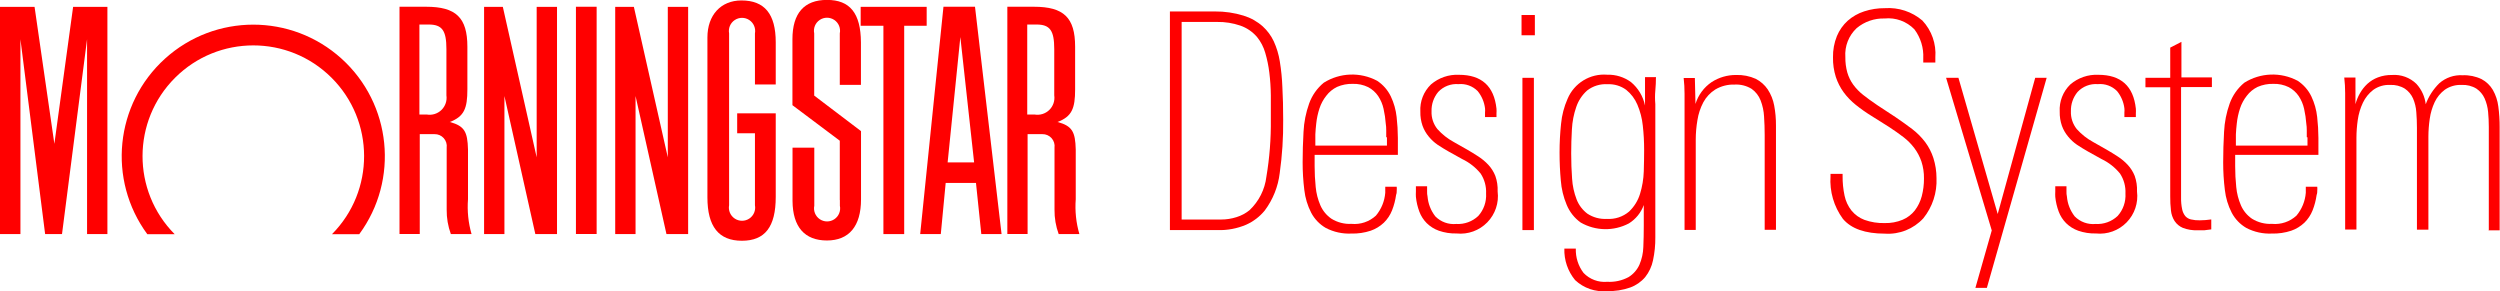
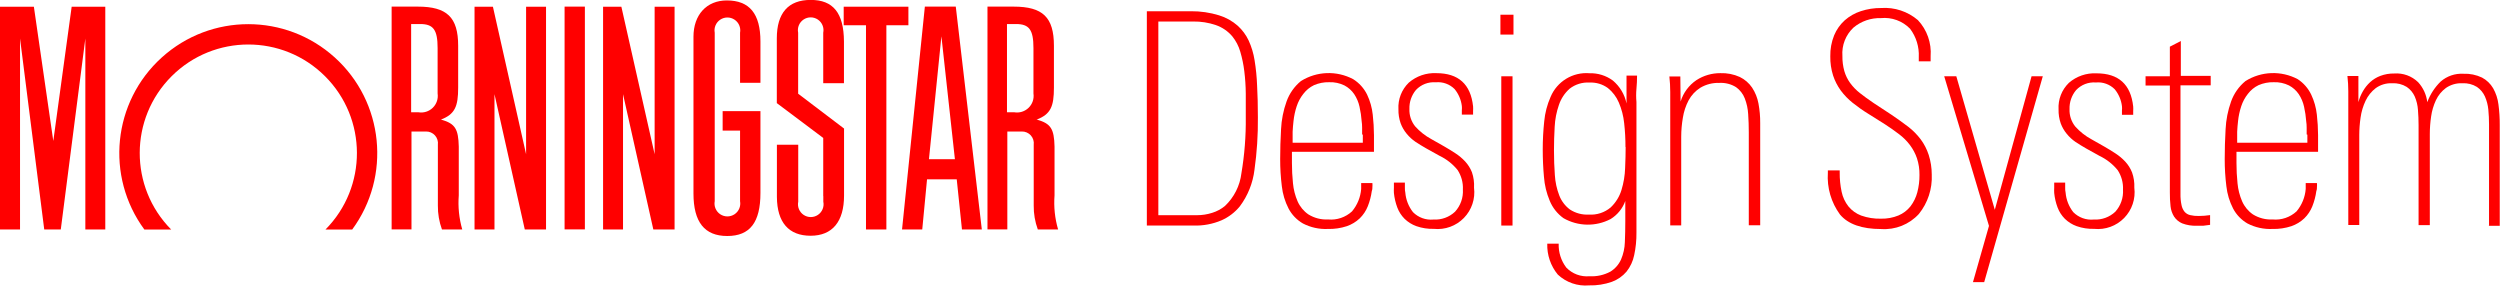
- <svg xmlns="http://www.w3.org/2000/svg" id="Layer_1" data-name="Layer 1" viewBox="0 0 281.41 32.73">
+ <svg xmlns="http://www.w3.org/2000/svg" id="Layer_1" data-name="Layer 1" viewBox="0 0 287.07 32.73">
  <defs>
    <style>.cls-1{fill:red;}</style>
  </defs>
  <rect class="cls-1" x="64.83" y="0.76" width="2.33" height="25.58" />
  <polygon class="cls-1" points="96.88 0.77 104.31 0.77 104.31 2.9 101.78 2.9 101.78 26.35 99.44 26.35 99.44 2.9 96.88 2.9 96.88 0.77" />
  <polygon class="cls-1" points="62.7 0.77 62.7 26.35 60.26 26.35 56.78 10.81 56.78 26.35 54.49 26.35 54.49 0.77 56.6 0.77 60.41 17.71 60.41 0.77 62.7 0.77" />
  <polygon class="cls-1" points="12.09 0.77 12.09 26.35 9.8 26.35 9.8 4.42 6.98 26.35 5.08 26.35 2.3 4.42 2.3 26.35 0 26.35 0 0.77 3.89 0.77 6.12 16.19 8.23 0.77 12.09 0.77" />
  <path class="cls-1" d="M185.46,407.6a14.81,14.81,0,1,0-23.86,0h3.08a12.47,12.47,0,1,1,17.71,0h3.07Z" transform="translate(-145.02 -381.24)" />
  <path class="cls-1" d="M257.76,407.59h-2.28l-0.6-5.76h-3.41l-0.55,5.76H248.6L251.22,382h3.55Zm-3.09-8.07-1.55-14.11-1.43,14.11h3Z" transform="translate(-145.02 -381.24)" />
  <path class="cls-1" d="M230,404.34a1.48,1.48,0,1,1-2.91,0V385a1.48,1.48,0,1,1,2.91,0v5.75h2.34V386c0-3.19-1.26-4.71-3.86-4.71-2.32,0-3.83,1.65-3.83,4.17v18c0,3.28,1.27,4.88,3.88,4.88s3.81-1.57,3.81-4.94V394H228v2.24h2v8.06Z" transform="translate(-145.02 -381.24)" />
  <path class="cls-1" d="M239.55,403.73v-6.65l-5.33-4v-7.43c0-2.92,1.32-4.42,3.89-4.42s3.8,1.48,3.82,4.77v4.79h-2.38V385a1.47,1.47,0,1,0-2.88,0v7l5.27,4v7.69c0,3-1.34,4.62-3.84,4.62s-3.85-1.52-3.87-4.45v-6h2.45v6.54a1.47,1.47,0,1,0,2.88,0v-0.61Z" transform="translate(-145.02 -381.24)" />
  <path class="cls-1" d="M198.1,407.59h-2.33a7.75,7.75,0,0,1-.47-2.75l0-1.31v-5.66a1.35,1.35,0,0,0-1.37-1.53h-1.66v11.24h-2.28V382h3c3.35,0,4.64,1.22,4.64,4.5v4.8c0,2.15-.36,3.06-2,3.68l0.07,0c1.59,0.46,1.95,1.07,2,3.09v5.6A11.07,11.07,0,0,0,198.1,407.59ZM192.23,384v10.13h0.82a1.91,1.91,0,0,0,2.22-2.16v-5.21c0-2.1-.49-2.76-2-2.76h-1Z" transform="translate(-145.02 -381.24)" />
  <path class="cls-1" d="M266.52,407.59h-2.33a7.73,7.73,0,0,1-.47-2.75l0-1.31v-5.66a1.35,1.35,0,0,0-1.37-1.53h-1.66v11.24h-2.28V382h3c3.35,0,4.63,1.22,4.63,4.5v4.8c0,2.15-.36,3.06-2,3.68l0.07,0c1.59,0.46,1.95,1.07,2,3.09v5.6A11,11,0,0,0,266.52,407.59ZM260.65,384v10.13h0.82a1.91,1.91,0,0,0,2.22-2.16v-5.21c0-2.1-.49-2.76-2-2.76h-1Z" transform="translate(-145.02 -381.24)" />
  <polygon class="cls-1" points="77.46 0.77 77.46 26.35 75.02 26.35 71.54 10.81 71.54 26.35 69.25 26.35 69.25 0.77 71.35 0.77 75.17 17.71 75.17 0.77 77.46 0.77" />
  <path class="cls-1" d="M289.46,394.73a40.07,40.07,0,0,1-.39,6,8.77,8.77,0,0,1-1.68,4.2,5.69,5.69,0,0,1-2.11,1.61,7.61,7.61,0,0,1-3.2.6h-5.37V382.53h5.07A10.66,10.66,0,0,1,285,383a5.79,5.79,0,0,1,2.16,1.21,5.39,5.39,0,0,1,1.24,1.68,8.72,8.72,0,0,1,.68,2.26,23.28,23.28,0,0,1,.29,2.92Q289.46,392.66,289.46,394.73Zm-1.39,0q0-1.39,0-2.75a22.66,22.66,0,0,0-.17-2.57,13.75,13.75,0,0,0-.46-2.23,5,5,0,0,0-.92-1.77,4.33,4.33,0,0,0-1.89-1.29,7.69,7.69,0,0,0-2.6-.41h-4v22.24h4.45a5.65,5.65,0,0,0,1.73-.27,4.32,4.32,0,0,0,1.46-.78,6.18,6.18,0,0,0,1.9-3.77A36.16,36.16,0,0,0,288.07,394.7Z" transform="translate(-145.02 -381.24)" />
-   <path class="cls-1" d="M293,398.68v1.26a22.68,22.68,0,0,0,.12,2.35,6.81,6.81,0,0,0,.53,2.07,3.55,3.55,0,0,0,1.24,1.5,3.9,3.9,0,0,0,2.26.58,3.56,3.56,0,0,0,2.75-.93,4.56,4.56,0,0,0,1.05-2.57,1.81,1.81,0,0,0,0-.34v-0.34h1.29a2.64,2.64,0,0,1,0,.46c0,0.13,0,.28-0.07.46a7.5,7.5,0,0,1-.46,1.75,4,4,0,0,1-.92,1.38,4.11,4.11,0,0,1-1.48.9,6.39,6.39,0,0,1-2.18.32,5.65,5.65,0,0,1-2.87-.63,4.28,4.28,0,0,1-1.65-1.72,7.39,7.39,0,0,1-.77-2.55,24.82,24.82,0,0,1-.19-3.13q0-1.67.1-3.42a11,11,0,0,1,.63-3.18,5.37,5.37,0,0,1,1.65-2.35,6,6,0,0,1,6-.22,4.37,4.37,0,0,1,1.55,1.77,7.16,7.16,0,0,1,.65,2.31,22,22,0,0,1,.14,2.36v1.9H293Zm8.06-2q0-.37,0-0.78t-0.05-.71a11.48,11.48,0,0,0-.25-1.7,4.24,4.24,0,0,0-.61-1.44,3.11,3.11,0,0,0-1.12-1,3.67,3.67,0,0,0-1.75-.37,4.13,4.13,0,0,0-1.75.34,3.37,3.37,0,0,0-1.22,1,4.58,4.58,0,0,0-.76,1.41,8.1,8.1,0,0,0-.37,1.72q-0.07.61-.1,1.22c0,0.41,0,.83,0,1.26h8.06V396.7Z" transform="translate(-145.02 -381.24)" />
-   <path class="cls-1" d="M313.6,402.79a4.22,4.22,0,0,1-4.62,4.73,5.63,5.63,0,0,1-2-.31,3.75,3.75,0,0,1-1.36-.85,3.66,3.66,0,0,1-.83-1.29,6.59,6.59,0,0,1-.39-1.67,4.67,4.67,0,0,1,0-.59v-0.6h1.26c0,0.16,0,.35,0,0.56s0,0.41.05,0.59a4.18,4.18,0,0,0,.88,2.24,2.91,2.91,0,0,0,2.35.85,3.32,3.32,0,0,0,2.48-.9,3.47,3.47,0,0,0,.88-2.53,3.76,3.76,0,0,0-.61-2.24,6,6,0,0,0-2.07-1.63l-1.53-.85q-0.65-.37-1.24-0.76a4.73,4.73,0,0,1-1-.92,4.1,4.1,0,0,1-.7-1.21,4.55,4.55,0,0,1-.25-1.6,3.94,3.94,0,0,1,1.19-3.06,4.5,4.5,0,0,1,3.16-1.09q3.81,0,4.22,3.81a3.91,3.91,0,0,1,0,.54v0.41h-1.29v-0.51a2.27,2.27,0,0,0,0-.48,3.79,3.79,0,0,0-.83-1.94,2.69,2.69,0,0,0-2.16-.78,2.82,2.82,0,0,0-2.28.88,3.25,3.25,0,0,0-.75,2.18,3,3,0,0,0,.66,2,6.85,6.85,0,0,0,1.85,1.46l1.5,0.85q0.64,0.37,1.27.78a6,6,0,0,1,1.12.94,4,4,0,0,1,.78,1.24A4.63,4.63,0,0,1,313.6,402.79Z" transform="translate(-145.02 -381.24)" />
-   <path class="cls-1" d="M316.29,385.21v-2.28h1.5v2.28h-1.5Zm0.1,21.9V390h1.29v17.14h-1.29Z" transform="translate(-145.02 -381.24)" />
-   <path class="cls-1" d="M331.42,389.9q0,0.78-.07,1.53t0,1.53v15a11.68,11.68,0,0,1-.26,2.58,4.49,4.49,0,0,1-.88,1.89,4,4,0,0,1-1.68,1.17,7.31,7.31,0,0,1-2.62.41,4.65,4.65,0,0,1-3.59-1.24,5.31,5.31,0,0,1-1.21-3.55h1.29a4.29,4.29,0,0,0,.87,2.74,3.28,3.28,0,0,0,2.67,1,4.51,4.51,0,0,0,2.4-.53,3.16,3.16,0,0,0,1.22-1.39,5.48,5.48,0,0,0,.44-2q0.05-1.16.05-2.41v-2.31a4.06,4.06,0,0,1-1.68,2.07,5.63,5.63,0,0,1-5.42-.1,4.61,4.61,0,0,1-1.58-2,8.74,8.74,0,0,1-.66-2.74q-0.14-1.53-.14-3.13a30.38,30.38,0,0,1,.17-3.25,9,9,0,0,1,.73-2.8,4.45,4.45,0,0,1,4.47-2.72,4.31,4.31,0,0,1,2.67.83,4.66,4.66,0,0,1,1.58,2.64c0-.23,0-0.5,0-0.82s0-.63,0-0.93,0-.59,0-0.85,0-.46,0-0.6h1.19Zm-1.33,8.23a24.11,24.11,0,0,0-.15-2.75,8.14,8.14,0,0,0-.61-2.36,4.28,4.28,0,0,0-1.26-1.67,3.29,3.29,0,0,0-2.09-.63,3.4,3.4,0,0,0-2.31.71,4.35,4.35,0,0,0-1.22,1.85,9,9,0,0,0-.49,2.52q-0.08,1.38-.08,2.7,0,1.5.1,2.84a7.81,7.81,0,0,0,.51,2.35,3.67,3.67,0,0,0,1.21,1.6,3.6,3.6,0,0,0,2.19.59,3.51,3.51,0,0,0,2.5-.82,4.6,4.6,0,0,0,1.24-2,9.66,9.66,0,0,0,.42-2.53Q330.09,399.19,330.09,398.13Z" transform="translate(-145.02 -381.24)" />
-   <path class="cls-1" d="M343.66,407.11V396.43q0-1.05-.07-2.07a5.88,5.88,0,0,0-.39-1.82,2.87,2.87,0,0,0-1-1.29,3.28,3.28,0,0,0-1.92-.49,4,4,0,0,0-2.19.56,3.9,3.9,0,0,0-1.34,1.44,6.39,6.39,0,0,0-.66,2,13.09,13.09,0,0,0-.19,2.19v10.17h-1.26V394q0-1.26,0-2.19t-0.1-1.79h1.26l0.07,2.92a4.6,4.6,0,0,1,1.82-2.46,5,5,0,0,1,2.74-.8,5,5,0,0,1,2.24.44A3.63,3.63,0,0,1,344,391.3a4.93,4.93,0,0,1,.73,1.82,11.75,11.75,0,0,1,.2,2.26v11.73h-1.29Z" transform="translate(-145.02 -381.24)" />
-   <path class="cls-1" d="M363,401.29a6.72,6.72,0,0,1-1.48,4.52,5.38,5.38,0,0,1-4.33,1.73q-3.33,0-4.73-1.67a7.28,7.28,0,0,1-1.39-4.79v-0.27h1.36v0.24a10.13,10.13,0,0,0,.22,2.21,4.05,4.05,0,0,0,.78,1.68,3.47,3.47,0,0,0,1.46,1.05,6.29,6.29,0,0,0,2.29.36,4.94,4.94,0,0,0,2-.37,3.48,3.48,0,0,0,1.38-1.05,4.58,4.58,0,0,0,.78-1.6,7.62,7.62,0,0,0,.25-2,5.86,5.86,0,0,0-.29-1.92,5.52,5.52,0,0,0-.8-1.51,6.42,6.42,0,0,0-1.24-1.24q-0.73-.56-1.62-1.14l-1.94-1.22a17.41,17.41,0,0,1-1.79-1.26,7.58,7.58,0,0,1-1.36-1.41,6.29,6.29,0,0,1-.88-1.72,6.86,6.86,0,0,1-.32-2.21,6.07,6.07,0,0,1,.44-2.4,4.8,4.8,0,0,1,1.22-1.73,5.24,5.24,0,0,1,1.85-1.05,7.31,7.31,0,0,1,2.33-.36,5.88,5.88,0,0,1,4.22,1.39,5.47,5.47,0,0,1,1.46,4.15v0.58h-1.36v-0.48a5,5,0,0,0-1-3.26,4.1,4.1,0,0,0-3.35-1.22,4.68,4.68,0,0,0-3.15,1.09,4.06,4.06,0,0,0-1.27,3.26,6.13,6.13,0,0,0,.22,1.73,4.45,4.45,0,0,0,.66,1.36,5.91,5.91,0,0,0,1.12,1.16q0.68,0.54,1.6,1.16l2.07,1.36q1,0.68,1.87,1.34a7.7,7.7,0,0,1,1.45,1.46,6.22,6.22,0,0,1,.92,1.79A7.46,7.46,0,0,1,363,401.29Z" transform="translate(-145.02 -381.24)" />
-   <path class="cls-1" d="M368.67,413.64h-1.29l1.84-6.46L364.08,390h1.39l4.42,15.33L374.11,390h1.29Z" transform="translate(-145.02 -381.24)" />
-   <path class="cls-1" d="M385.57,402.79a4.22,4.22,0,0,1-4.62,4.73,5.63,5.63,0,0,1-2-.31,3.75,3.75,0,0,1-1.36-.85,3.66,3.66,0,0,1-.83-1.29,6.59,6.59,0,0,1-.39-1.67,4.67,4.67,0,0,1,0-.59v-0.6h1.26c0,0.16,0,.35,0,0.56s0,0.41.05,0.59a4.18,4.18,0,0,0,.88,2.24,2.91,2.91,0,0,0,2.35.85,3.32,3.32,0,0,0,2.48-.9,3.47,3.47,0,0,0,.88-2.53,3.76,3.76,0,0,0-.61-2.24,6,6,0,0,0-2.07-1.63l-1.53-.85q-0.65-.37-1.24-0.76a4.73,4.73,0,0,1-1-.92,4.1,4.1,0,0,1-.7-1.21,4.55,4.55,0,0,1-.25-1.6,3.94,3.94,0,0,1,1.19-3.06,4.5,4.5,0,0,1,3.16-1.09q3.81,0,4.22,3.81a3.91,3.91,0,0,1,0,.54v0.41h-1.29v-0.51a2.27,2.27,0,0,0,0-.48,3.79,3.79,0,0,0-.83-1.94,2.69,2.69,0,0,0-2.16-.78,2.82,2.82,0,0,0-2.28.88,3.25,3.25,0,0,0-.75,2.18,3,3,0,0,0,.66,2,6.85,6.85,0,0,0,1.85,1.46l1.5,0.85q0.64,0.37,1.27.78a6,6,0,0,1,1.12.94,4,4,0,0,1,.78,1.24A4.63,4.63,0,0,1,385.57,402.79Z" transform="translate(-145.02 -381.24)" />
-   <path class="cls-1" d="M390.53,391.06V403.5a5.78,5.78,0,0,0,.12,1.29,1.78,1.78,0,0,0,.36.78,1.22,1.22,0,0,0,.63.37,3.88,3.88,0,0,0,1,.1,9.16,9.16,0,0,0,1.29-.1v1.12l-0.78.1c-0.25,0-.5,0-0.75,0a4.2,4.2,0,0,1-1.67-.27,2.1,2.1,0,0,1-.93-0.77,2.74,2.74,0,0,1-.41-1.19,13.18,13.18,0,0,1-.08-1.58V391.06h-2.79V390h2.79v-3.4l1.26-.65v4H394v1.09h-3.43Z" transform="translate(-145.02 -381.24)" />
-   <path class="cls-1" d="M396.62,398.68v1.26a22.68,22.68,0,0,0,.12,2.35,6.81,6.81,0,0,0,.53,2.07,3.55,3.55,0,0,0,1.24,1.5,3.9,3.9,0,0,0,2.26.58,3.56,3.56,0,0,0,2.75-.93,4.56,4.56,0,0,0,1.05-2.57,1.81,1.81,0,0,0,0-.34v-0.34h1.29a2.64,2.64,0,0,1,0,.46c0,0.13,0,.28-0.07.46a7.5,7.5,0,0,1-.46,1.75,4,4,0,0,1-.92,1.38,4.11,4.11,0,0,1-1.48.9,6.39,6.39,0,0,1-2.18.32,5.65,5.65,0,0,1-2.87-.63,4.28,4.28,0,0,1-1.65-1.72,7.39,7.39,0,0,1-.77-2.55,24.82,24.82,0,0,1-.19-3.13q0-1.67.1-3.42a11,11,0,0,1,.63-3.18,5.37,5.37,0,0,1,1.65-2.35,6,6,0,0,1,6-.22,4.37,4.37,0,0,1,1.55,1.77,7.16,7.16,0,0,1,.65,2.31,22,22,0,0,1,.14,2.36v1.9h-9.38Zm8.06-2q0-.37,0-0.78t-0.05-.71a11.48,11.48,0,0,0-.25-1.7,4.24,4.24,0,0,0-.61-1.44,3.11,3.11,0,0,0-1.12-1,3.67,3.67,0,0,0-1.75-.37,4.13,4.13,0,0,0-1.75.34,3.37,3.37,0,0,0-1.22,1,4.58,4.58,0,0,0-.76,1.41,8.1,8.1,0,0,0-.37,1.72q-0.07.61-.1,1.22c0,0.41,0,.83,0,1.26h8.06V396.7Z" transform="translate(-145.02 -381.24)" />
-   <path class="cls-1" d="M425.17,407.11V395.51q0-.85-0.08-1.68a4.9,4.9,0,0,0-.39-1.51,2.64,2.64,0,0,0-.92-1.1,2.88,2.88,0,0,0-1.67-.42,3.08,3.08,0,0,0-1.89.54,3.7,3.7,0,0,0-1.14,1.39,6.55,6.55,0,0,0-.56,1.89,13.92,13.92,0,0,0-.15,2v10.47h-1.29V395.62q0-.88-0.07-1.75a4.64,4.64,0,0,0-.37-1.55,2.64,2.64,0,0,0-.92-1.1,2.88,2.88,0,0,0-1.67-.42,3,3,0,0,0-1.89.56,3.94,3.94,0,0,0-1.16,1.44,6.62,6.62,0,0,0-.58,1.94,14.13,14.13,0,0,0-.15,2v10.34H409V393.47q0-.88,0-1.75t-0.1-1.75h1.26l0,3a5.13,5.13,0,0,1,.51-1.24,4.44,4.44,0,0,1,.83-1.05,3.7,3.7,0,0,1,1.19-.73,4.32,4.32,0,0,1,1.58-.27,3.56,3.56,0,0,1,2.75,1,4.1,4.1,0,0,1,1.05,2.29,6.46,6.46,0,0,1,1.53-2.36,3.65,3.65,0,0,1,2.62-.9,4.5,4.5,0,0,1,2.14.44,3.23,3.23,0,0,1,1.27,1.22,5,5,0,0,1,.61,1.85,16.7,16.7,0,0,1,.15,2.36v11.59h-1.26Z" transform="translate(-145.02 -381.24)" />
+   <path class="cls-1" d="M293.37,398.68v1.26a22.68,22.68,0,0,0,.12,2.35,6.81,6.81,0,0,0,.53,2.07,3.55,3.55,0,0,0,1.24,1.5,3.9,3.9,0,0,0,2.26.58,3.56,3.56,0,0,0,2.75-.93,4.56,4.56,0,0,0,1.05-2.57,1.81,1.81,0,0,0,0-.34v-0.34h1.29a2.64,2.64,0,0,1,0,.46c0,0.13,0,.28-0.07.46a7.5,7.5,0,0,1-.46,1.75,4,4,0,0,1-.92,1.38,4.11,4.11,0,0,1-1.48.9,6.39,6.39,0,0,1-2.18.32,5.65,5.65,0,0,1-2.87-.63,4.28,4.28,0,0,1-1.65-1.72,7.39,7.39,0,0,1-.77-2.55,24.82,24.82,0,0,1-.19-3.13q0-1.67.1-3.42a11,11,0,0,1,.63-3.18,5.37,5.37,0,0,1,1.65-2.35,6,6,0,0,1,6-.22A4.37,4.37,0,0,1,302,392.1a7.16,7.16,0,0,1,.65,2.31,22,22,0,0,1,.14,2.36v1.9h-9.38Zm8.06-2q0-.37,0-0.78t-0.05-.71a11.48,11.48,0,0,0-.25-1.7,4.24,4.24,0,0,0-.61-1.44,3.11,3.11,0,0,0-1.12-1,3.67,3.67,0,0,0-1.75-.37,4.13,4.13,0,0,0-1.75.34,3.37,3.37,0,0,0-1.22,1,4.58,4.58,0,0,0-.76,1.41,8.1,8.1,0,0,0-.37,1.72q-0.07.61-.1,1.22c0,0.41,0,.83,0,1.26h8.06V396.7Z" transform="translate(-145.02 -381.24)" />
+   <path class="cls-1" d="M314.28,402.79a4.22,4.22,0,0,1-4.62,4.73,5.63,5.63,0,0,1-2-.31,3.75,3.75,0,0,1-1.36-.85,3.66,3.66,0,0,1-.83-1.29,6.59,6.59,0,0,1-.39-1.67,4.67,4.67,0,0,1,0-.59v-0.6h1.26c0,0.16,0,.35,0,0.56s0,0.41.05,0.59a4.18,4.18,0,0,0,.88,2.24,2.91,2.91,0,0,0,2.35.85,3.32,3.32,0,0,0,2.48-.9A3.47,3.47,0,0,0,313,403a3.76,3.76,0,0,0-.61-2.24,6,6,0,0,0-2.07-1.63l-1.53-.85q-0.65-.37-1.24-0.76a4.73,4.73,0,0,1-1-.92,4.1,4.1,0,0,1-.7-1.21,4.55,4.55,0,0,1-.25-1.6,3.94,3.94,0,0,1,1.19-3.06,4.5,4.5,0,0,1,3.16-1.09q3.81,0,4.22,3.81a3.91,3.91,0,0,1,0,.54v0.41h-1.29v-0.51a2.27,2.27,0,0,0,0-.48,3.79,3.79,0,0,0-.83-1.94,2.69,2.69,0,0,0-2.16-.78,2.82,2.82,0,0,0-2.28.88,3.25,3.25,0,0,0-.75,2.18,3,3,0,0,0,.66,2,6.85,6.85,0,0,0,1.85,1.46l1.5,0.85q0.64,0.37,1.27.78a6,6,0,0,1,1.12.94,4,4,0,0,1,.78,1.24A4.63,4.63,0,0,1,314.28,402.79Z" transform="translate(-145.02 -381.24)" />
+   <path class="cls-1" d="M317.31,385.21v-2.28h1.5v2.28h-1.5Zm0.1,21.9V390h1.29v17.14h-1.29Z" transform="translate(-145.02 -381.24)" />
+   <path class="cls-1" d="M333,389.9q0,0.78-.07,1.53t0,1.53v15a11.68,11.68,0,0,1-.26,2.58,4.49,4.49,0,0,1-.88,1.89,4,4,0,0,1-1.68,1.17,7.31,7.31,0,0,1-2.62.41,4.65,4.65,0,0,1-3.59-1.24,5.31,5.31,0,0,1-1.21-3.55H324a4.29,4.29,0,0,0,.87,2.74,3.28,3.28,0,0,0,2.67,1,4.51,4.51,0,0,0,2.4-.53,3.16,3.16,0,0,0,1.22-1.39,5.48,5.48,0,0,0,.44-2q0.05-1.16.05-2.41v-2.31a4.06,4.06,0,0,1-1.68,2.07,5.63,5.63,0,0,1-5.42-.1,4.61,4.61,0,0,1-1.58-2,8.74,8.74,0,0,1-.66-2.74q-0.14-1.53-.14-3.13a30.38,30.38,0,0,1,.17-3.25,9,9,0,0,1,.73-2.8,4.45,4.45,0,0,1,4.47-2.72,4.31,4.31,0,0,1,2.67.83,4.66,4.66,0,0,1,1.58,2.64c0-.23,0-0.5,0-0.82s0-.63,0-0.93,0-.59,0-0.85,0-.46,0-0.6H333Zm-1.33,8.23a24.11,24.11,0,0,0-.15-2.75,8.14,8.14,0,0,0-.61-2.36,4.28,4.28,0,0,0-1.26-1.67,3.29,3.29,0,0,0-2.09-.63,3.4,3.4,0,0,0-2.31.71,4.35,4.35,0,0,0-1.22,1.85,9,9,0,0,0-.49,2.52q-0.08,1.38-.08,2.7,0,1.5.1,2.84a7.81,7.81,0,0,0,.51,2.35,3.67,3.67,0,0,0,1.21,1.6,3.6,3.6,0,0,0,2.19.59,3.51,3.51,0,0,0,2.5-.82,4.6,4.6,0,0,0,1.24-2,9.66,9.66,0,0,0,.42-2.53Q331.69,399.19,331.69,398.13Z" transform="translate(-145.02 -381.24)" />
+   <path class="cls-1" d="M345.83,407.11V396.43q0-1.05-.07-2.07a5.88,5.88,0,0,0-.39-1.82,2.87,2.87,0,0,0-1-1.29,3.28,3.28,0,0,0-1.92-.49,4,4,0,0,0-2.19.56,3.9,3.9,0,0,0-1.34,1.44,6.39,6.39,0,0,0-.66,2,13.09,13.09,0,0,0-.19,2.19v10.17h-1.26V394q0-1.26,0-2.19t-0.1-1.79h1.26L338,392.9a4.6,4.6,0,0,1,1.82-2.46,5,5,0,0,1,2.74-.8,5,5,0,0,1,2.24.44,3.63,3.63,0,0,1,1.41,1.22,4.93,4.93,0,0,1,.73,1.82,11.75,11.75,0,0,1,.2,2.26v11.73h-1.29Z" transform="translate(-145.02 -381.24)" />
+   <path class="cls-1" d="M366.84,401.29a6.72,6.72,0,0,1-1.48,4.52,5.38,5.38,0,0,1-4.33,1.73q-3.33,0-4.73-1.67a7.28,7.28,0,0,1-1.39-4.79v-0.27h1.36v0.24a10.13,10.13,0,0,0,.22,2.21,4.05,4.05,0,0,0,.78,1.68,3.47,3.47,0,0,0,1.46,1.05,6.29,6.29,0,0,0,2.29.36,4.94,4.94,0,0,0,2-.37,3.48,3.48,0,0,0,1.38-1.05,4.58,4.58,0,0,0,.78-1.6,7.62,7.62,0,0,0,.25-2,5.86,5.86,0,0,0-.29-1.92,5.52,5.52,0,0,0-.8-1.51,6.42,6.42,0,0,0-1.24-1.24q-0.73-.56-1.62-1.14l-1.94-1.22a17.41,17.41,0,0,1-1.79-1.26,7.58,7.58,0,0,1-1.36-1.41,6.29,6.29,0,0,1-.88-1.72,6.86,6.86,0,0,1-.32-2.21,6.07,6.07,0,0,1,.44-2.4,4.8,4.8,0,0,1,1.22-1.73,5.24,5.24,0,0,1,1.85-1.05,7.31,7.31,0,0,1,2.33-.36,5.88,5.88,0,0,1,4.22,1.39,5.47,5.47,0,0,1,1.46,4.15v0.58h-1.36v-0.48a5,5,0,0,0-1-3.26,4.1,4.1,0,0,0-3.35-1.22,4.68,4.68,0,0,0-3.15,1.09,4.06,4.06,0,0,0-1.27,3.26,6.13,6.13,0,0,0,.22,1.73,4.45,4.45,0,0,0,.66,1.36,5.91,5.91,0,0,0,1.12,1.16q0.68,0.54,1.6,1.16l2.07,1.36q1,0.68,1.87,1.34a7.7,7.7,0,0,1,1.45,1.46,6.22,6.22,0,0,1,.92,1.79A7.46,7.46,0,0,1,366.84,401.29Z" transform="translate(-145.02 -381.24)" />
+   <path class="cls-1" d="M372.86,413.64h-1.29l1.84-6.46L368.27,390h1.39l4.42,15.33L378.3,390h1.29Z" transform="translate(-145.02 -381.24)" />
+   <path class="cls-1" d="M390.1,402.79a4.22,4.22,0,0,1-4.62,4.73,5.63,5.63,0,0,1-2-.31,3.75,3.75,0,0,1-1.36-.85,3.66,3.66,0,0,1-.83-1.29,6.59,6.59,0,0,1-.39-1.67,4.67,4.67,0,0,1,0-.59v-0.6h1.26c0,0.16,0,.35,0,0.56s0,0.41.05,0.59a4.18,4.18,0,0,0,.88,2.24,2.91,2.91,0,0,0,2.35.85,3.32,3.32,0,0,0,2.48-.9,3.47,3.47,0,0,0,.88-2.53,3.76,3.76,0,0,0-.61-2.24,6,6,0,0,0-2.07-1.63l-1.53-.85q-0.65-.37-1.24-0.76a4.73,4.73,0,0,1-1-.92,4.1,4.1,0,0,1-.7-1.21,4.55,4.55,0,0,1-.25-1.6,3.94,3.94,0,0,1,1.19-3.06,4.5,4.5,0,0,1,3.16-1.09q3.81,0,4.22,3.81a3.91,3.91,0,0,1,0,.54v0.41h-1.29v-0.51a2.27,2.27,0,0,0,0-.48,3.79,3.79,0,0,0-.83-1.94,2.69,2.69,0,0,0-2.16-.78,2.82,2.82,0,0,0-2.28.88,3.25,3.25,0,0,0-.75,2.18,3,3,0,0,0,.66,2,6.85,6.85,0,0,0,1.85,1.46l1.5,0.85q0.64,0.37,1.27.78a6,6,0,0,1,1.12.94,4,4,0,0,1,.78,1.24A4.63,4.63,0,0,1,390.1,402.79Z" transform="translate(-145.02 -381.24)" />
+   <path class="cls-1" d="M395.4,391.06V403.5a5.78,5.78,0,0,0,.12,1.29,1.78,1.78,0,0,0,.36.78,1.22,1.22,0,0,0,.63.37,3.88,3.88,0,0,0,1,.1,9.16,9.16,0,0,0,1.29-.1v1.12l-0.78.1c-0.25,0-.5,0-0.75,0a4.2,4.2,0,0,1-1.67-.27,2.1,2.1,0,0,1-.93-0.77,2.74,2.74,0,0,1-.41-1.19,13.18,13.18,0,0,1-.08-1.58V391.06h-2.79V390h2.79v-3.4l1.26-.65v4h3.43v1.09H395.4Z" transform="translate(-145.02 -381.24)" />
+   <path class="cls-1" d="M401.83,398.68v1.26a22.68,22.68,0,0,0,.12,2.35,6.81,6.81,0,0,0,.53,2.07,3.55,3.55,0,0,0,1.24,1.5,3.9,3.9,0,0,0,2.26.58,3.56,3.56,0,0,0,2.75-.93,4.56,4.56,0,0,0,1.05-2.57,1.81,1.81,0,0,0,0-.34v-0.34h1.29a2.64,2.64,0,0,1,0,.46c0,0.13,0,.28-0.07.46a7.5,7.5,0,0,1-.46,1.75,4,4,0,0,1-.92,1.38,4.11,4.11,0,0,1-1.48.9,6.39,6.39,0,0,1-2.18.32,5.65,5.65,0,0,1-2.87-.63,4.28,4.28,0,0,1-1.65-1.72,7.39,7.39,0,0,1-.77-2.55,24.82,24.82,0,0,1-.19-3.13q0-1.67.1-3.42a11,11,0,0,1,.63-3.18,5.37,5.37,0,0,1,1.65-2.35,6,6,0,0,1,6-.22,4.37,4.37,0,0,1,1.55,1.77,7.16,7.16,0,0,1,.65,2.31,22,22,0,0,1,.14,2.36v1.9h-9.38Zm8.06-2q0-.37,0-0.78t-0.05-.71a11.48,11.48,0,0,0-.25-1.7,4.24,4.24,0,0,0-.61-1.44,3.11,3.11,0,0,0-1.12-1,3.67,3.67,0,0,0-1.75-.37,4.13,4.13,0,0,0-1.75.34,3.37,3.37,0,0,0-1.22,1,4.58,4.58,0,0,0-.76,1.41,8.1,8.1,0,0,0-.37,1.72q-0.07.61-.1,1.22c0,0.41,0,.83,0,1.26h8.06V396.7Z" transform="translate(-145.02 -381.24)" />
+   <path class="cls-1" d="M430.83,407.11V395.51q0-.85-0.08-1.68a4.9,4.9,0,0,0-.39-1.51,2.64,2.64,0,0,0-.92-1.1,2.88,2.88,0,0,0-1.67-.42,3.08,3.08,0,0,0-1.89.54,3.7,3.7,0,0,0-1.14,1.39,6.55,6.55,0,0,0-.56,1.89,13.92,13.92,0,0,0-.15,2v10.47h-1.29V395.62q0-.88-0.07-1.75a4.64,4.64,0,0,0-.37-1.55,2.64,2.64,0,0,0-.92-1.1,2.88,2.88,0,0,0-1.67-.42,3,3,0,0,0-1.89.56,3.94,3.94,0,0,0-1.16,1.44,6.62,6.62,0,0,0-.58,1.94,14.13,14.13,0,0,0-.15,2v10.34h-1.26V393.47q0-.88,0-1.75t-0.1-1.75h1.26l0,3a5.13,5.13,0,0,1,.51-1.24,4.44,4.44,0,0,1,.83-1.05,3.7,3.7,0,0,1,1.19-.73,4.32,4.32,0,0,1,1.58-.27,3.56,3.56,0,0,1,2.75,1,4.1,4.1,0,0,1,1.05,2.29,6.46,6.46,0,0,1,1.53-2.36,3.65,3.65,0,0,1,2.62-.9,4.5,4.5,0,0,1,2.14.44,3.23,3.23,0,0,1,1.27,1.22,5,5,0,0,1,.61,1.85,16.7,16.7,0,0,1,.15,2.36v11.59h-1.26Z" transform="translate(-145.02 -381.24)" />
</svg>
